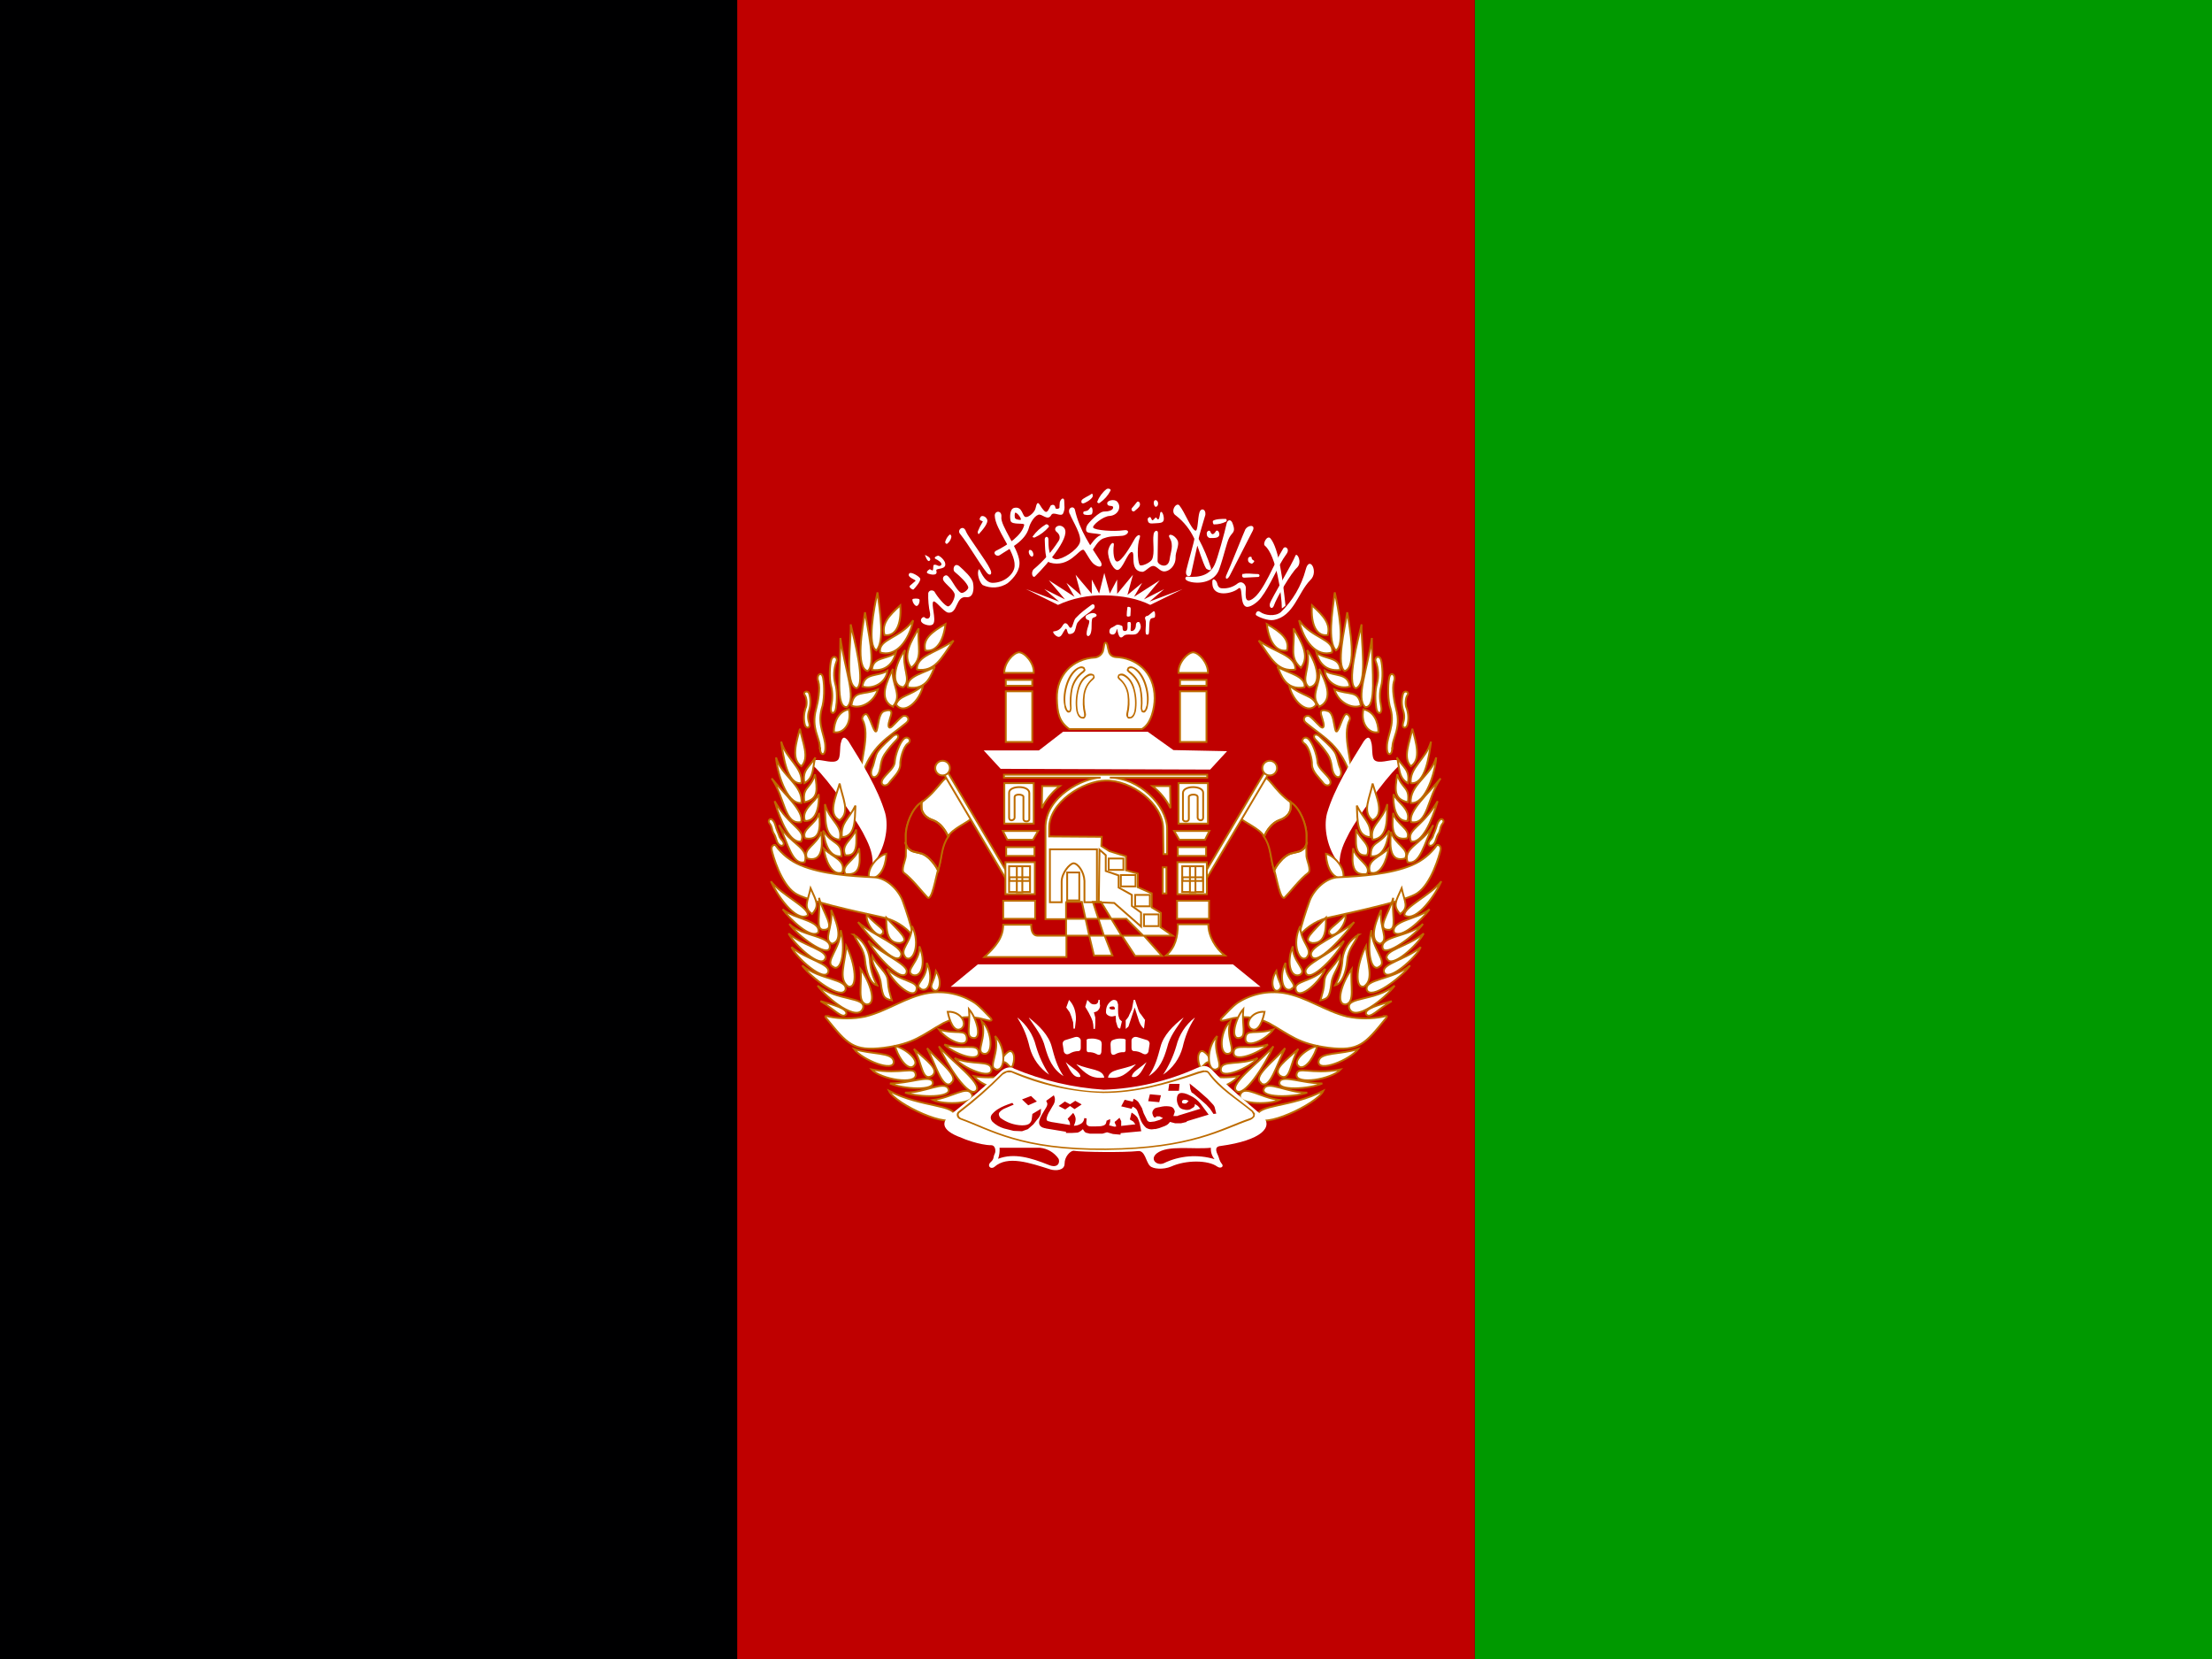
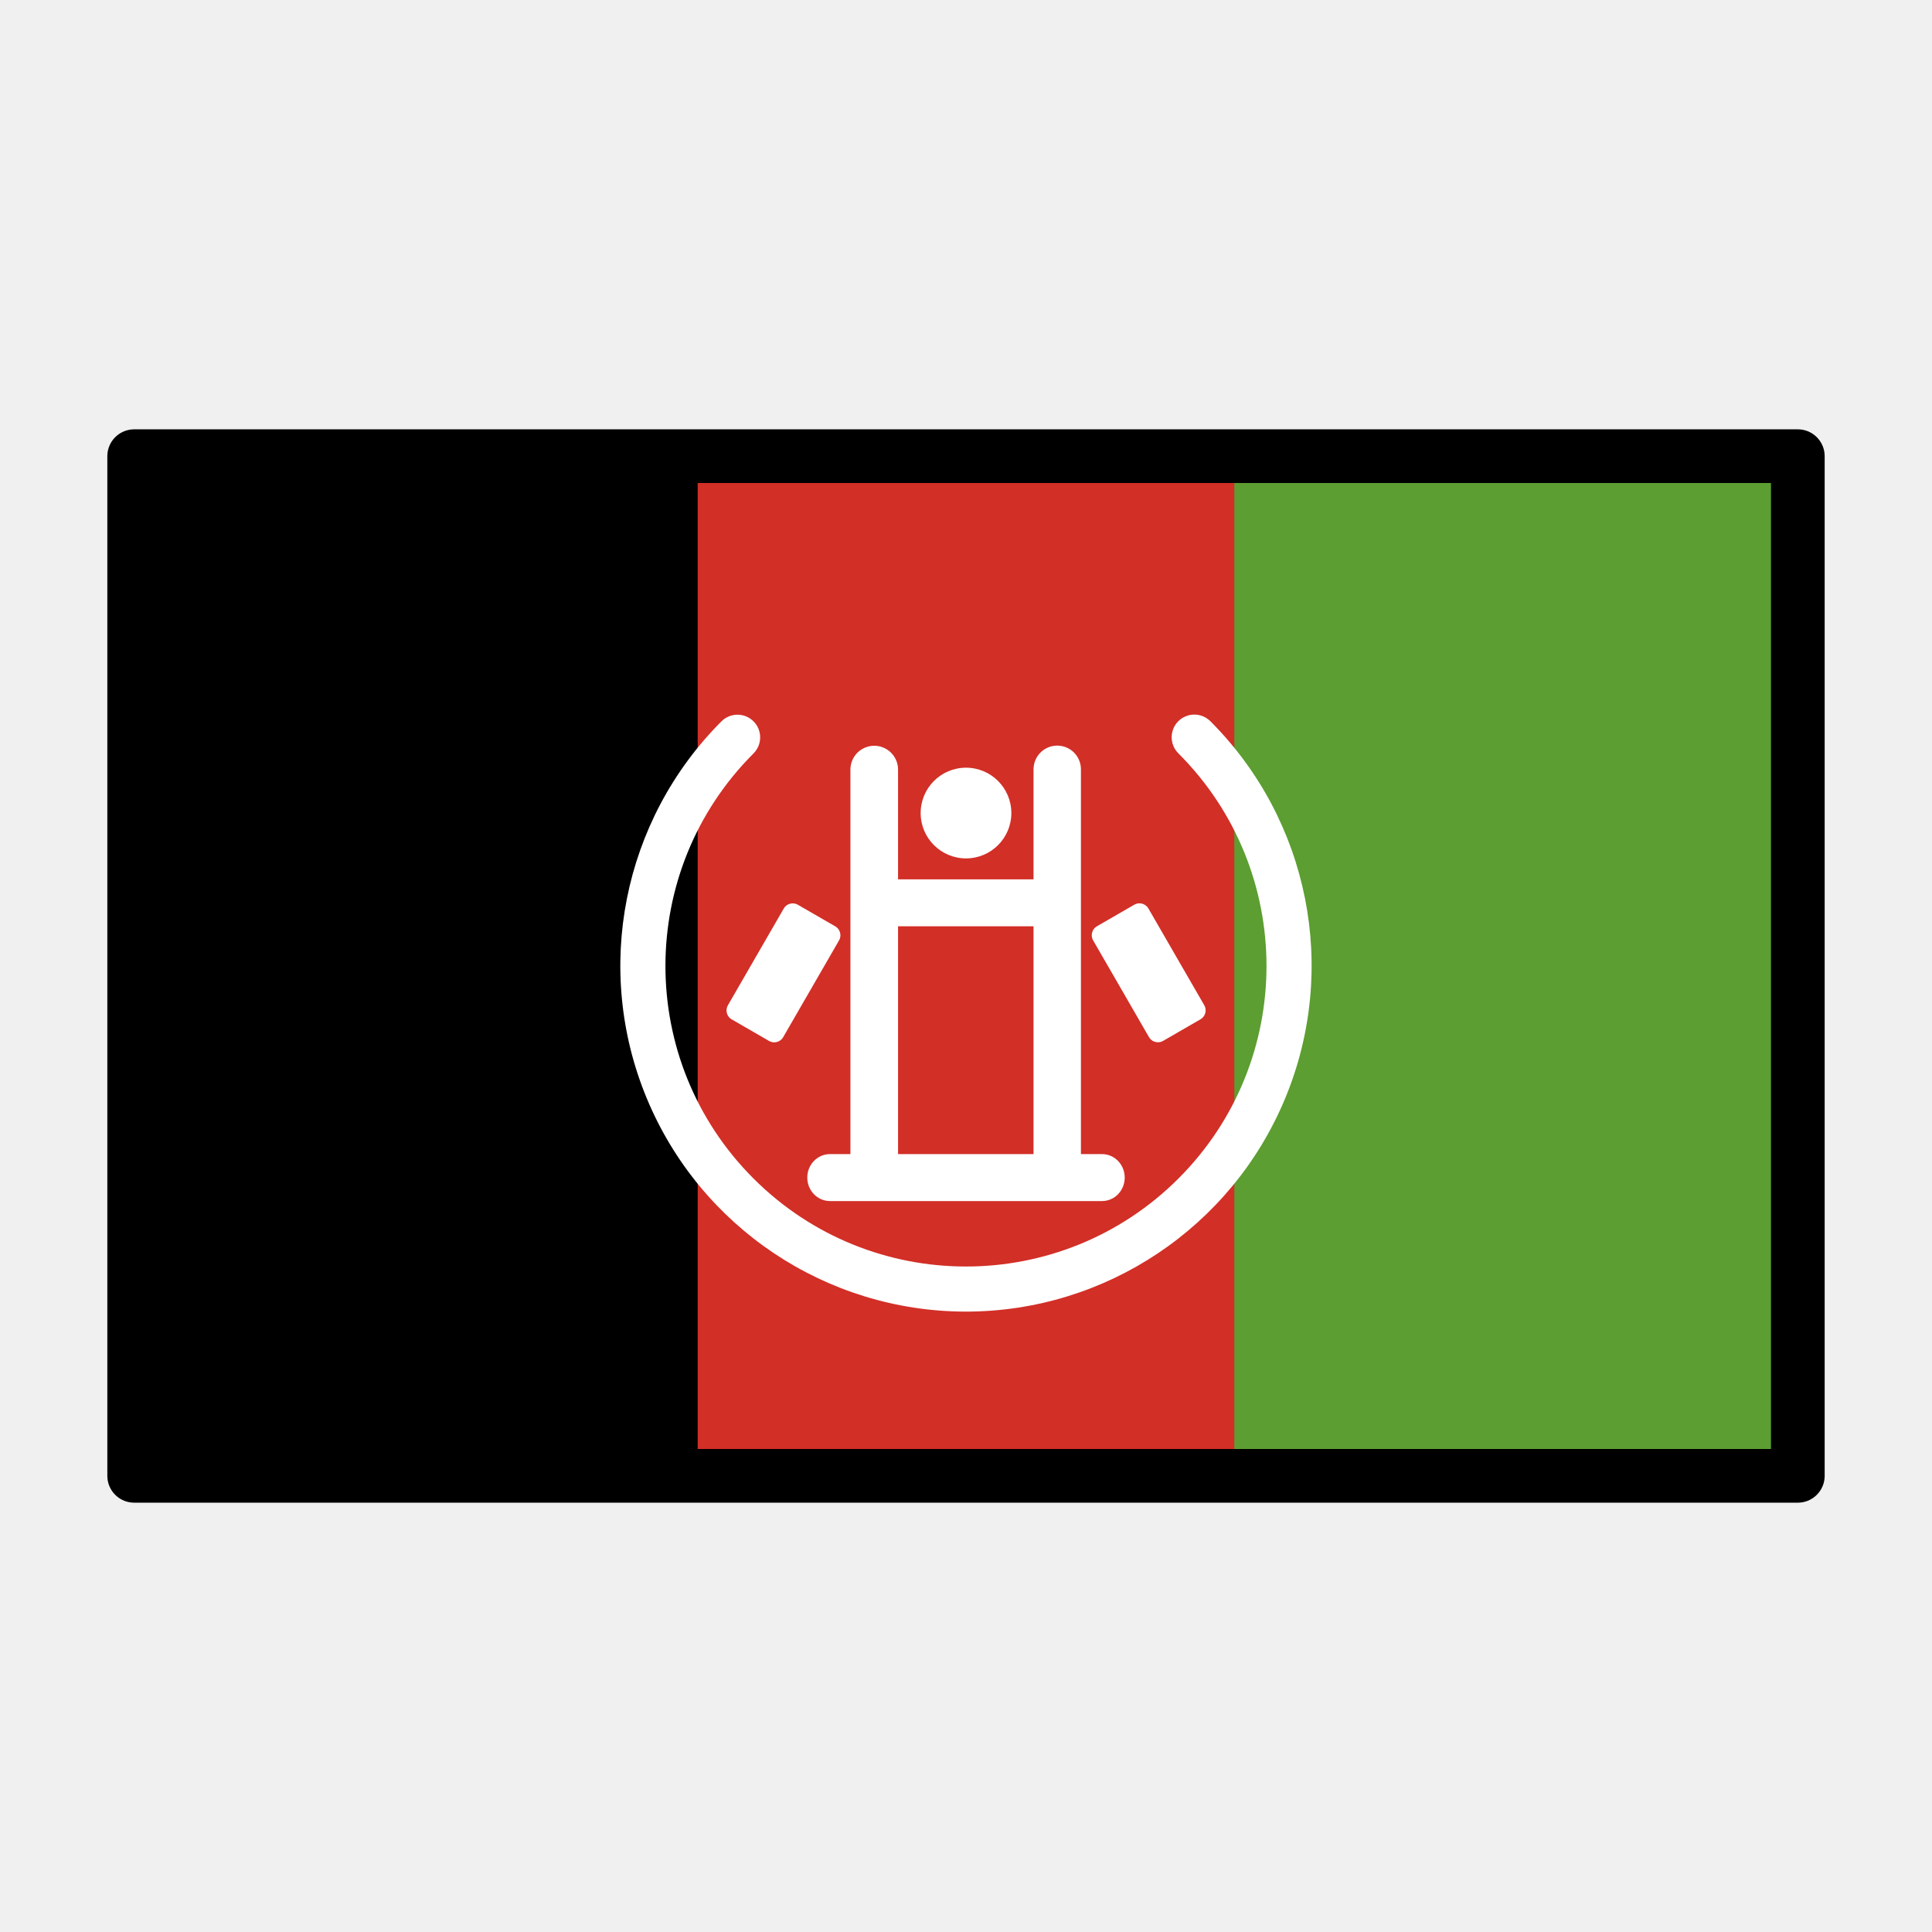
- <svg xmlns="http://www.w3.org/2000/svg" xmlns:xlink="http://www.w3.org/1999/xlink" id="flag-icons-af" viewBox="0 0 640 480">
-   <g fill-rule="evenodd" stroke-width="1pt">
-     <path fill="#000001" d="M0 0h640v480H0z" />
-     <path fill="#090" d="M426.7 0H640v480H426.7z" />
-     <path fill="#bf0000" d="M213.3 0h213.4v480H213.3z" />
+ <svg xmlns="http://www.w3.org/2000/svg" id="emoji" viewBox="0 0 72 72">
+   <g id="color">
+     <rect x="5" y="17" width="62" height="38" fill="#d22f27" />
+     <rect x="5" y="17" width="21" height="38" />
+     <rect x="46" y="17" width="21" height="38" fill="#5c9e31" />
+     <path fill="#fff" stroke-width="0.845" d="m36 48.88a12.89 12.89 0 0 1-9.111-22 0.845 0.845 0 0 1 1.195 1.195 11.2 11.2 0 1 0 15.83 0 0.845 0.845 0 1 1 1.195-1.195 12.89 12.89 0 0 1-9.111 22z" />
+     <path fill="#fff" stroke-width="0.86" d="m39.38 34.52h-6.76a0.845 0.875 0 0 1 0-1.75h6.76a0.845 0.875 0 0 1 0 1.75z" />
+     <circle cx="36" cy="30.3" r="1.69" fill="#fff" stroke-width="0.845" />
+     <path fill="#fff" stroke-width="0.86" d="m41.07 44.76h-10.14a0.845 0.875 0 0 1 0-1.75h10.14a0.845 0.875 0 0 1 0 1.75z" />
+     <path stroke="#fff" stroke-linecap="round" stroke-linejoin="round" stroke-width="1.775" d="m32.58 28.68v15.07" />
+     <path stroke="#fff" stroke-linecap="round" stroke-linejoin="round" stroke-width="1.766" d="m39.4 28.67v14.91" />
+     <rect x="-18.88" y="42.61" width="4.161" height="1.607" transform="rotate(-60)" fill="#fff" fill-rule="evenodd" stroke="#fff" stroke-linecap="round" stroke-linejoin="round" stroke-width="0.771" paint-order="normal" />
+     <rect x="50.72" y="-19.75" width="4.161" height="1.607" transform="rotate(60)" fill="#fff" fill-rule="evenodd" stroke="#fff" stroke-linecap="round" stroke-linejoin="round" stroke-width="0.771" paint-order="normal" />
  </g>
-   <g fill="#fff" fill-rule="evenodd" stroke="#bd6b00" stroke-width=".5" transform="translate(1 27.3)scale(1.06346)">
-     <path d="M319.5 225.8h8.3c0 3.2 2 6.6 4.5 8.5h-16c2.5-2.2 3.2-5 3.2-8.5z" />
-     <path stroke="none" d="m266.7 178.5 4.6 5 57 .2 4.6-5-14.6-.3-7-5h-23l-6.6 5.1z" />
-     <path d="M290 172.7h19.7c2.6-1.4 3.5-5.9 3.5-8.4 0-7.4-5.3-11-10.5-11.2q-1.4-.1-1.9-1.3c-.5-1.6-.4-2.7-1-2.6-.4 0-.3 1-.7 2.4q-.6 1.3-2 1.6c-6.4.3-10.6 5-10.5 11.1.1 4 .6 6.4 3.4 8.4z" />
-     <path stroke="none" d="M257.7 242.8H342l-7.5-6.1h-69.4z" />
-     <path d="m296.4 219.7 1.5 4.6h3.5l-2.8-4.6zm-2 4.6 1 4.6h4l-1.5-4.6zm7 0 2.8 4.6h5.9l-4.6-4.6zm-34.5 10.4c3.1-2.9 5.1-5.3 5.1-8.8h7.6q0 3 1.8 3h7.7v-4.5h-5.6v-24.7c-.2-8.8 10.6-13.8 15-13.8h-26.3v-.8h55.3v.8H301c7.9 0 15.5 7.5 15.6 13.8v7h-1l-.1-6.9c0-6.9-8.7-13.3-15.7-13.1-6 .1-15.4 5.9-15.3 13v2.2l14.3.1-.1 2.5 2.2 1.4 4.5 1.4v3.8l3.2.9v3.7l3.8 1.7v3.8l2.5 1.5-.1 3.9 3.3 2.3h-7.8l4.9 5.5h-7.3l-3.6-5.5h-4.7l2.1 5.4h-5l-1.3-5.4h-6.2v5.8H267zm22.2-15v4.6h5.3l-1-4.6H289z" />
-     <path fill="none" d="M289.4 211.7h3.3v7.6h-3.3z" />
-     <path fill="none" d="M284.7 219.8h3.2v-5.6c0-2.4 2.2-4.9 3.2-5 1.2 0 2.9 2.3 3 4.8v5.8h3.4v-14.4h-12.8zm25.6 3.3h4v3.2h-4zm-2.4-5.3h4v3.1h-4zm-3.9-5.4h4v3.1h-4zm-3.3-4.5h4v3.1h-4z" />
-     <path fill="none" d="m298 219.8 4.2.2 7.3 6.4v-3.8l-2.5-1.8v-3l-3.6-2v-3.3l-3.5-1.2V207l-1.7-1.5z" />
-     <path d="M315.4 210.3h1v7.1h-1z" />
-     <g id="af-a">
-       <path d="M257.3 186.5c-1.2-2-2.7 2.8-7.8 6.3-2.3 1.6-4 5.9-4 8.7q.1 3 0 5.8c-.1 1.1-1.4 3.8-.5 4.5 2.2 1.6 5.1 5.4 6.4 6.7 1.2 1 2.2-5.3 3-8 1-3 .6-6.7 3.2-9.4 1.8-2 6.4-3.8 6-4.6z" />
-       <path fill="#bf0000" d="M257 201.9a10 10 0 0 0-1.6-2.6 6 6 0 0 0-2.4-1.8 5 5 0 0 1-2.4-1.5 4 4 0 0 1-.8-1.5v-2l-.3.3c-2.3 1.6-4 5.9-4 8.7v2.3q.2.8.6 1.3l1.1.8 2.7.7a7 7 0 0 1 2.6 2 11 11 0 0 1 1.8 2.6l.2-.8c.8-2.7.7-5.9 2.6-8.5z" />
-       <path fill="none" d="M249.8 192.4c-.5 3.3 1.4 4.5 3.2 5.1 1.8.7 3.3 2.6 4 4.4m-11.7 1.5c.8 3 2.8 2.6 4.6 3.2s3.7 3 4.5 4.8" />
-       <path d="m255.6 184.5 1-.6 17.7 29.9-1 .6z" />
-       <path d="M257.5 183.3a2 2 0 1 1-4 0 2 2 0 1 1 4 0zm15.2-24h7.2v1.6h-7.2zm0 3.1h7.2v13.8h-7.2zm-.4-5h8c.2-2.7-2.5-5.6-4-5.6-1.6.1-4.1 3-4 5.6z" />
-       <path fill="#bd6b00" stroke="none" d="M292.6 155.8c-1.5.6-2.7 2.3-3.4 4.3s-1 4.3-.6 6.1q.1 1 .5 1.5.3.5.6.5.5 0 .7-.3l.2-.8q-.2-3 .3-5.4a8 8 0 0 1 3-4.4q.4-.3.5-.7l-.3-.7q-.7-.5-1.5-.1m.2.4q.6-.2 1 .1l.1.2q0 .1-.3.4a8 8 0 0 0-3.1 4.6 17 17 0 0 0-.3 5.6l-.2.6s0 .1-.2 0q0 0-.4-.3l-.4-1.2q-.4-2.9.7-6 1.1-2.9 3-4z" />
-       <path fill="#bd6b00" stroke="none" d="M295.2 157.7q-2.3 1.2-3 4.2a14 14 0 0 0-.3 5.9q.5 2 1.6 2 .5.2.8-.3t.2-1q-.6-2.5-.3-5.1.4-2.6 2.2-4.1.5-.4.5-.8l-.2-.6q-.7-.5-1.5-.2m.2.5q.6-.2 1 0l.1.3-.3.4a7 7 0 0 0-2.4 4.4q-.4 2.8.2 5.2 0 .6 0 .8l-.5.1c-.3 0-1-.5-1.2-1.7-.3-1.7-.2-3.9.3-5.7q.8-2.9 2.8-3.8" />
-       <path d="M272.3 187.4h8v11h-8zm.5 17.4h7.7v2.4h-7.7zm-.2 4.1h8v8.7h-8zm-.6 10.5h8.7v4.9H272zm1.1-16.6h7l1.4-2.4h-9.6zm9.4-8.6.1-6h4.8a17 17 0 0 0-4.9 6z" />
-       <path fill="none" d="M273.6 196.7c0 1.3 1.5.8 1.5.1v-5.6c0-1 2.4-.8 2.4-.1v6c0 1 1.7.9 1.6 0v-7c0-2.2-5.5-2.1-5.5-.1zm0 13.3h5.7v7h-5.7z" />
-       <path d="M277.2 213h2v1h-2zm-3.5 0h2v1h-2zm2-3h1.5v3h-1.5zm0 4h1.5v3.1h-1.5zM244 139c.4 5.5-1.4 8.6-4.3 8.1-.8-3 1-5.1 4.3-8.1zm-6.5 12.3c-2.6-1.3-.7-11.5.3-15.8.7 5.5 2 13.3-.3 15.8z" />
-       <path d="M238.4 151.8c4.4 1.5 8-3.2 9.1-8.7-3.6 5-9.5 5-9 8.7zm-3.3 5.1c-3.4-.9-1.4-11.7-.7-16 .7 4.5 3.1 14.5.7 16zm1.2-.3c.2-3.7 3.9-2.7 6.5-4.7-.5 2-2 5.2-6.5 4.7zm-4.2 5c-3.4-1-1.4-12.6-1.6-17.4 1 4.2 4.2 16.3 1.6 17.4zm1.6-.5c2.8.9 6.5-1 6.8-4.3-2.5 1.7-6.3.4-6.8 4.3z" />
-       <path d="M229.5 166.7c-3.2.3-1.8-9.6-1.8-18.8 1.2 8.6 4.5 16.5 1.8 18.8z" />
-       <path d="M230.7 166.3c2.2 1 6.1-.7 7.2-4.4-4 1.7-6.6 0-7.2 4.4zm25.6-22.2c-.6 4.9-2.6 7.7-5.5 7.2-.8-3 1.6-5 5.5-7.2zm-7.8 12.4c4.9.7 6.6-3 10-7.9-4.7 3.4-10.2 4-10 8z" />
-       <path d="M247 156c-2.6-3.2 0-7.3 2-10.7-.4 5.1 1.3 8-2 10.7zm-1 5.3c-.4-3.2 5-3.9 7.4-5.6-.9 1.8-2 6.7-7.5 5.6z" />
-       <path d="M244.8 161.3c-3.7-.4-2.2-6.7.5-10.1-1.1 4.8 2 8.1-.5 10.1z" />
-       <path d="M242 166.6c-4.2-2-1.5-7.2 0-10.3-.6 4.1 2.8 7.2 0 10.2z" />
-       <path d="M242.8 166c2.2 3 6.5-.8 7.4-5.2-3.7 3.1-6.5 2.6-7.4 5.3zm-9.6 20.3c-.4-4.3 2.8-12 .5-16.2-.3-.6.7-2.1 1.4-1.2 1 1.5 2 5.7 2.5 4.1s.5-4.6 2-5.2c1-.3 2.3-.6 1.9 1-.4 1.4-1.2 3.4-.3 3.5.5 0 2-2 3.3-3 1-.8 2.6.6 1 1.8-4.8 4-9.5 5.9-12.3 15.2zm-8.7 64.5c-.6 0-1.3-.3-.6.6 5.7 7 7.3 9 15.6 8 8.3-1.1 10.3-3.4 16.2-6.7a15 15 0 0 1 11.2-1c1.6.5 2.6.5 1.4-.7s-2.5-2.7-4-3.8a18 18 0 0 0-12.7-2.7c-6 1-11.1 4.9-17.2 6.4a25 25 0 0 1-9.9 0zm47.8 12.5c1 .2 1.7 2.2 2.3.9.8-2.3.2-4-.8-3.9-1.2.3-3.1 3-1.5 3z" />
-       <path stroke="none" d="M220.6 183q-1.8-2 1-1.9c1.4 0 4.2 1 5.3.1 1-.7.5-3.7 1-5 .2-.9.7-2 2-.2 3.6 5.8 8 12.8 10 19.6 1 3.8 0 9.8-3.4 13.8 0-3.4-1.2-5.7-2.7-8.6-2-3.7-9.1-14-13.2-17.9z" />
-       <path d="M235.5 213.4c4 0 4.7-5.3 4.7-6.8-2 .4-5.4 3.7-4.7 6.8zm34.5 51.9c2.8.6 2.7-6.2-.2-9.1 1.3 4.4-2 8.4.1 9zm-1.2-.1c.2 3.2-8-.4-10-3 4.8 2.1 9.8.4 10 3zm-3.5-4.6c.3 3.1-7 .3-9.3-2.1 4.9 1.6 9-.5 9.3 2zm1.3.4c2.9.7 2.4-6.4-.4-8.8 1.4 4.7-1.8 8.1.4 8.8zm-3-4.3c2.9.7 1.2-5.4-.9-7.8.4 4.4-1 7.5 1 7.8zm-1.5 0c.3 3.2-5.4.8-7.6-2.3 4.8 1.5 7.3-.3 7.6 2.3zm-1.5-2.5c1.8-1.3-.1-4.8-3.7-4.6.4 2.1 1.6 5.9 3.7 4.6zm14 14.7c.1 3.2-8 1.6-10.6-1.8 5.2 1 10.3-.8 10.5 1.8zm-32.4-5.8c.3 3.2-8.6-.4-10.8-3.4 4.7 1.6 10.5.8 10.8 3.4zm5.4 1.3c1.9-1.3-1.9-4.7-5-5.5.4 2.1 3 6.8 5 5.6zm.6 2.3c.2 2.9-9.5 1.3-12-1.4 8.3 1.5 11.7-1.1 12 1.4z" />
-       <path d="M252.8 268.6c1 2.7-8.3 2-11.6.5 5.3 0 10.8-2.4 11.6-.5z" />
-       <path d="M257.1 270.6c1 2.4-7.6 2.4-11.8 1 5.6 0 10.8-3.4 11.8-1zm6.3 1.3c1.6 2.9-7.6 3.1-10.5 1.7 5.2-.7 9.2-4 10.5-1.7zm-10.7-4.9c-2.9 1.8-2.7-3.6-5-7.3 3.6 3.3 7 5.6 5 7.3z" />
-       <path d="M257.9 269c-2.4 2.1-4.4-5.3-6.6-9.5 3.6 4 8.8 7.7 6.6 9.4zm6.8 2c-2 2.4-8-7-10.2-12 3.3 3.9 11.8 10 10.2 12zm-5.8 7.2c-1 3.6-16.2-3.4-18-7.1 8.8 4.6 18.2 3.6 18 7zm-48.7-73.8c-.4-.5-1.4 0-1.2 1.1.3 1.5 2.5 9.2 6.3 11.8 2.7 2 17 5.1 23.4 6.5q5.3 1 8.9 5.3a94 94 0 0 0-3-9.8c-1.2-3-4.4-6.2-7.8-6.3-6.1-.3-14.1-.8-20-3.3a16 16 0 0 1-6.7-5.3z" />
-       <path d="M245.5 234.9c2 1.4 4.1-3.7 1.7-8.6-.1 4.7-3.8 6.3-1.7 8.6z" />
-       <path d="M247.4 239.6c2.7.8 3.5-4 1.8-7.8.3 4.1-4.3 6.6-1.8 7.8z" />
-       <path d="M249.5 243.4c2.6 1.3 3.5-3.6 1.7-7.1.2 4.5-3.7 5.9-1.7 7z" />
-       <path d="M248.4 243.7c-1 3-7-2.7-8-5.8 3.7 3.7 8.7 3.2 8 5.7z" />
-       <path d="M245.7 239c-1.2 3-8.7-5-10.4-8.7 3.7 3.7 11.2 6.5 10.4 8.6z" />
-       <path d="M244.2 234.3c-1.2 3.5-9.3-5.8-11.7-9.1 4 3.6 12.6 6.6 11.7 9.1zm-.3-3.4c3-.6-.1-3-3.7-6.9-.1 4.1.5 7 3.7 6.9z" />
-       <path d="M239 228.5c1.3-1.3-1.1-1.9-4.1-5.3-.5 2.3 2.8 6.5 4.2 5.3zm14 15.2c1.6 1 2.6-2.3.7-5.2-.5 3.2-2.1 4-.7 5.2zm-34.2-20.3c-3.3 2-8.6-6-10-9.3 2.9 3.8 10.6 7.2 10 9.3z" />
-       <path d="M221.7 228c-1.9 2-7.7-3.5-9.7-6.3 3 2.7 10.5 3 9.7 6.3z" />
-       <path d="M224.8 232.2c-.6 2.8-9-3.5-11-6.5 3.6 3.5 11.6 3.2 11 6.5z" />
-       <path d="M223.5 235.3c-1.3 2.5-8.2-3.8-9.9-7 4.3 3.6 11 4.5 10 7zM220 223c2.1-2.3 1.2-3.4-.4-7-.8 3.7-2.1 5.2.4 7zm2.9 4.3c4 .2 0-4.6-1-8.7.4 4.6-1 8.3 1 8.7z" />
-       <path d="M225.4 231.1c2.7-.6 2-4.5-.2-9.2.5 5.1-2.3 8 .2 9.2zm-1 7.7c-1 3-8.8-4-10-6.8 4 3.4 10.7 4.5 10 6.8z" />
-       <path d="M229.1 243.6c-1.1 3-9.3-3.2-11.8-6.6 4.9 4 12.4 3.6 11.8 6.6z" />
-       <path d="M233.9 248.5c-1.3 4.3-9.9-2.6-12.4-6 5.4 4.2 13 3 12.4 6zm-8-11c2.3 1.1 3.2-5.4 1.9-10.1 0 5-4.7 8.8-2 10z" />
-       <path d="M229.8 242.7c2.8.8 2-6.3-.5-11-.3 4.7-2.3 9 .5 11zm5 4.9c3 .1 1-6.1-1.6-9.6.4 4.5-1 9 1.6 9.6zm-5.5 2.6c-1 1.6-3.2-1.3-7-3.5 3.4 1 7.4 2 7 3.5zm-1.8-52.7c3-2.2.7-6.2 0-10-1 3.6-3.4 8.4 0 10zm0 5.3c-4.5-.5-3.8-6.1-4-9.7 1.4 4.9 5 5.7 4 9.8zm.6-.7c3.7-.2 3.5-4.4 3.7-8.6-1.9 3.9-4 4.5-3.7 8.6z" />
-       <path d="M228 207.3c-3 .3-4.4-2.6-5-7 2.7 4.1 5.1 2.8 5 7zm1-.3c3.7.5 3-3.8 3-7-1.2 3-4.2 4-3 7z" />
-       <path d="M223.2 205.2c.3 2.8 2.1 7.6 5 6.5 1.1-3.4-2.6-4.1-5-6.5z" />
-       <path d="M229 212c-1.2-2.4 3-3.7 3.8-6.9.5 4.6.1 7.6-3.8 7zm-11.9-29.2c2.3-2.4.3-6.4-.4-10.2-1 3.6-2.5 8.4.4 10.2zm0 4.6c-4 .5-5-7.7-5.5-11.3 1.4 4.9 6 7 5.5 11.4zm.8 0c2.8-1.5 2.2-4.7 3-7-1.8 2.9-3.6 3.3-3 7z" />
-       <path d="M217 192.8c-4.1.3-6.6-8.8-6.8-12.4 1.3 4.9 7.4 7.5 6.9 12.4zm.9-.2c4-.9 3.5-3.5 2.9-7.6-1.3 4.2-3.5 3.3-2.9 7.6z" />
-       <path d="M217 198c-4.6.8-4.3-6.6-8-11.9 3.2 4 9 9 8 11.9zm1-.3c3.6.2 4-5.1 3.8-7.3-.9 2.2-5 4.2-3.7 7.4z" />
-       <path d="M209.8 192.3c1.7 5.7 4.2 11.4 7.2 11 1.5-3.3-2.9-3.7-7.2-11z" />
-       <path d="M218.1 202.4c-1.2-2.5 3-3.7 3.8-6.9.5 4.6.1 7.6-3.8 6.9zm-7.1-3.6c2.5 5.1 3.6 11 7 10.1 1.3-4-3.8-4.8-7-10.1z" />
-       <path d="M218.7 208c-1.5-2.8 2.7-3.7 3.8-7.4.5 4.8 0 8.3-3.8 7.3zm7.2-34.5c2.4.6 5-2.1 4.1-6.2-2.8.6-4 3.2-4.1 6.2zm-7.9-2.1c.2 1.2 1.7 1.3 1.2-.4a5 5 0 0 1 0-3.4 8 8 0 0 0 0-4.6c-.4-1-1.8-.4-1.2.4s.7 2.8.2 3.7q-.7 2.2-.2 4.3zm22.9 16c-1 1.3-2.9.4-1.4-1.5 1.2-1.5 3-2.8 3-4.4.2-2 1.3-5 2.4-6.1s2.4.4 1.2 1.2c-1.3.8-2.2 4.4-2.1 5.8-.1 2-2 3.5-3.1 5zm-3-2.3c-1 1.4-2.4.5-1.6-1.7.7-1.5.8-3.5 1.6-4.6 1.2-1.7 3-3.1 4.1-4.2 1.2-1 2 0 1 1a27 27 0 0 0-3.3 4c-1.4 2.2-.8 4-1.8 5.5zm-15.7-7.2c-.1 2 1.5 2.4 1.4-.4 0-3-2.2-5.8-1-10.3.8-2.2.8-6.3.4-8.4s-2-.8-1.3.9c.6 2-.1 5.6-.6 7.5-1.5 5.4 1.2 8 1 10.7zm4.3-11c-.2 1.9-1.8 2-1.3-.5q.6-2.9 0-5.3c-.6-2.1-.4-5.7 0-7.2.5-1.6 2-.7 1.4.5a10 10 0 0 0-.3 5.9c.6 2 .5 4.8.2 6.7zM210.9 204c.8.9 2 .3 1-1-1-1-.7-1.2-1.3-2.4-.6-1.4-.5-2.1-1.2-3-.7-1-1.6 0-1 .7.8 1 .6 1.6 1 2.5 1 1.5.7 2.3 1.5 3.2zm20.4 24.6a9 9 0 0 1 4.4 6.7 16 16 0 0 0 2 7.1c-2-.5-3-3.7-3.3-6.8-.3-3.2-2-4.5-3-7zm5.1 5.9c1.7 3.1 4 4.3 4.2 6.6.2 2.7.4 2.8 1.1 5.4-2-.5-2.5-.7-3-4.7-.3-2.8-2.6-4.7-2.3-7.3z" />
-       <path stroke="none" d="M289 263.3c1 1.8 2 4.5 4 4 0-1.3-2.1-2.3-4-4m3 .6c3.7 1.6 7 1.2 7.5 3.6-3.6.4-5-1-7.6-3.6zm-16.1-12.7a14 14 0 0 1 5 7.7 29 29 0 0 0 3.6 7.8 13 13 0 0 1-5.3-7.4c-.7-3-1.6-5.3-3.3-8zm3.1 0c2.8 2.2 5.4 4.8 6.2 7.9.8 2.9 1.3 5.1 3.2 8-3-1.9-4.1-4.7-5-7.8-.7-3-2.5-5.2-4.4-8zm9.2 7.3a1 1 0 0 1 .7-1.2l2.6-.8c1-.3 1.6.4 1.6.9v2q0 .9-.7.9-1.2 0-2.4.7-1 .5-1.5-.5zm10.6 0q0-1-.6-1.2a5 5 0 0 0-2.4-.4q-1.3 0-1.1.6v2.1c0 .8 0 .8.4 1q1.3-.1 2.5.6.9.4 1.1-.6z" />
-     </g>
-     <use xlink:href="#af-a" width="100%" height="100%" x="-600" transform="scale(-1 1)" />
-     <g stroke="none">
-       <path d="M328.5 286.6q-.1 1.8 1 3.1a19 19 0 0 0-13.8 1.1c-1.8.8-4-1-1.9-2.7 3-2.3 9.7-1 14.7-1.5m-57.5 0a7 7 0 0 1-.4 3c4.4-1.7 9.1-.2 13.6 1.6 3 1.3 3.3-1 2.8-1.7a7 7 0 0 0-5-2.9zm3.8-21.7q-2-.7-4 1.4c-4.3 4.2-9.4 8.3-13.5 11.6-1.5 1.3-3 3.7 3.4 6 .3.2 5 2 8 2 1.3 0 1.3 1.8 1 2.3-.5 1-.1 1.4-1.1 2.3-1.1 1 0 2.1 1 1.3 3.6-3.2 9.6-1.1 15.3.7 1.4.4 3.8.3 3.8-1.6s1.5-3.4 2.4-3.5c2.4.4 14 .5 17.5.1 2-.3 2.2 2.9 3.3 4 .8.9 3.7 1.1 5.8.2 4-1.8 10-1.8 12.5 0 1 .7 1.9 0 1.3-.7-.8-1-.7-1.6-1.1-2.4-1-2-.2-2.4.8-2.5 11-1.5 14.6-5.2 11.2-8.3-4.4-3.8-9.2-7.7-13.4-12.2-1.2-1.2-2-1.7-4.3-.7a67 67 0 0 1-25.3 5.9 76 76 0 0 1-24.6-5.8z" />
-       <path fill="#bd6b00" d="m326.6 265.5-1.6.4c-9 3.2-17.2 5.4-25.7 5.4-8.3 0-17-2.4-24.9-5.6a2 2 0 0 0-1.5 0q-.8.2-1.3.7a116 116 0 0 1-11.8 10.3c-.7.5-.6 1.8.5 2.2 8.3 3 16.4 8.5 39.6 8.3 23.5-.2 31.8-5.6 39.2-8.1q.8-.3 1.3-1l.1-.8-.6-.8c-4.3-3.5-8.8-6.3-11.8-10.4q-.5-.7-1.5-.5zm0 .5q.9 0 1.1.3c3 4.3 7.7 7 11.9 10.5l.4.7v.4q-.3.5-1 .7c-7.6 2.6-15.7 8-39 8.2-23.2.2-31.2-5.3-39.5-8.3-.8-.4-.7-1.2-.4-1.4q6.4-4.9 11.8-10.4l1.1-.6h1.2a68 68 0 0 0 25 5.6c8.7 0 17-2.2 26-5.3l1.5-.4z" />
-       <path d="M269.7 114.6c0-1.4 2-1.5 1.8.4-.3 2.3 4.5 8.3 4.9 12 .3 2.5-1.5 4.6-3.2 6a7 7 0 0 1-6.8.5c-.9-.8-1.7-3.3-1-4.3.2-.3 1.3 3.7 3.7 3.7 3.3 0 6-2.5 6-4.7.2-3.8-5.3-9.8-5.4-13.6m9.5 9.4c.6-.4 1.4 1.3.8 1.7s-1.5-1.3-.8-1.8zm1.5-3.5c-.3.2-.8 0-.7-.2a12 12 0 0 1 3.6-3.3c.4-.2 1 .4.8.7a11 11 0 0 1-3.7 2.8m12.6-10c.3-.6 2.1-1.3 2.6-1.7.4-.5.6.4.4.7-.3.7-1.9 1.7-2.6 1.8q-.6-.1-.4-.7zm4.3.3a8 8 0 0 1 2.5-3.4c.5-.3 1.3 0 1.1.4a9 9 0 0 1-2.9 3.3c-.3.3-.8 0-.7-.3m-3.7 2.7q-.3.5.1.8 1 .3 2 0c.6-.4.3-2.9-.5-1.6-.6.8-1 .6-1.6.8m-7.3 5.6c-1.3-1 .4-2.4 1.7-1.4 2.7 2-4 9.8-7.6 13.4-.7.7-1.3-1-.4-1.9a34 34 0 0 0 6.7-7.6c.4-.5.7-1.6-.4-2.5m15.3-6.6c.1-1-1.6 0-1.6-1.3 0-.7 1.9-1.2 2.7-.4 1.3 1.4.3 3.7-2 3.9-1.8 0-5 2.7-4.5 3.2.5.7 5.4 1.1 8.3.7 1.8-.3 1.4 1.3-.4 1.5s-3.2 0-4.8.6c-2 .5-2.8 3-3.9 4-.2.2-.8-.8-.6-1.2.8-1.2 2-3 3.4-3.6.8-.3-2.4-.4-3.4-.7-.8-.2-.6-1.3-.3-1.9.4-.8 3.4-3.9 4.7-3.8 1.1 0 2.3-.3 2.4-1m5 .2q.8-.9 1.5-1.8c.3-.3.9 0 .8.8-.1.7-1 1.2-1.5 1.7-.5.3-1-.4-.7-.7zm6.5-2.3c.9 0 1 1.6.2 1.8-.6.2-1-1.7-.2-1.8m-2.1 5c0 1.5.7 1.4 2 1.3s2.4 0 2.4-1.2c0-1.3-.7-2.5-1-1.6-.1.8-.3 2.2-.8 1.6-.4-.5-.2-.6-1 .2-.5.5-.5-.2-.8-.6-.2-.3-.8.2-.8.4zm-9.2 7.2c-.3 1.9 0 4.5.9 4.5 1.2 0 3.6-4 4.8-6.2.7-1.2 1.8-1.4 1.3-.1-.7 1.9-.6 6 0 7.2.4.6 3-.6 3.4-1.5.8-1.7.1-4.8.4-6.7.1-1.2 1.3-1.5 1.2-.3l-.1 7.5c0 1 2.9 2.4 3.3-.6.2-1.8 1.2-3.7 0-5.7-.8-1.3 1.1-1.2 2.1.6.7 1.2-.6 3.2-.5 4.7 0 2.4-1.8 3.8-3.1 3.8-1.2 0-2-1.5-3-1.5s-2.2 1.7-3 1.6c-3.6-.2-1.7-5.3-2.8-5.4-1.2 0-2.5 5-4 4.9-1.4-.2-3-4.2-2.3-5.8.5-1.6 1.5-2 1.4-1m16.9-8c-1.7-1 0-3.7.9-2.8 1.6 2 3.2 6.5 4.4 6.9.7.2.6-3.4 1.1-5 .4-1.3 1.8-.9 1.6.7-.1.5-2 6.4-1.8 6.6a47 47 0 0 1 3.3 7.8c.3 1.2-1.1.4-1.3.2-.9-1.4-2.4-6.5-2.4-6.2l-1.7 7.7c-.2 1-1.7.8-1.3-1 .3-1.4 2.3-8.3 2.2-8.6a17 17 0 0 0-5-6.3" />
-       <path d="M322 131.2c-.4 0-1.2 1 1.2 1.5 3.1.6 6.6-.5 7.6-3.6 1.3-3.7 2-7.2 2.7-8.5.8-1.5 1.8-1.4 1-3.6-.5-1.7-1.5-1.2-1.7-.3-.5 2.3-2.6 10-3.3 11.3q-1.8 3.8-7.5 3.2" />
-       <path d="M328.4 119c-.4-.7-1.2 0-1 .7a1 1 0 0 0 1.2 1c.7 0 2.2.1 2.2-1 0-.8-.7-1.5-1.1-.6q-.8 1.1-1.3 0zm.7-3c-.2.2 0 1.1.3 1a7 7 0 0 0 3.3-.8c.2-.2.1-.7-.2-.7-1 0-2.6 0-3.4.5m8.8 2.3c.8-1.2 2.8-1.3 2 .4l-6.3 12.3c-.8 1.4-1.4.7-.8-.4.7-1.4 4.9-12 5.1-12.3" />
-       <path d="M330.2 133c-.2-.8-1.5-2-1.3.2.2 3.8 5.5 2.6 7 1.3s.3 4.3 2.2 4.9c1 .3 3-1.1 4-2.4 2.7-3.5 4.5-8.6 7-12 1-1.4-.5-2.4-1-1.3-2.4 3.8-5.2 11.6-8.3 13.6-2.5 1.6-1.7-2-1.8-3.2-.1-.8-1.1-2-2.4-.9a6 6 0 0 1-3.7 1.2c-.7 0-1.4 0-1.7-1.4" />
-       <path d="M339.6 126c0-.3-1.1-.4-1 .7 0 .8 1 1 1.1 1 1.5-1.2-.3-.6-.1-1.8zm-2.3 4.4c-.3 0-.6 1 .2 1.1l3.9-.2c.4 0 .6-.9-.4-.8-1.2 0-2.7-.3-3.7 0zm-62-16.6c.5 0 1.6 1.4 1.5 1.9 0 .2-1.2 0-1.5-.3s-.2-1.6 0-1.6m-5.3 10.4c-1 .6.2 1.7 1 1.2 2.8-1.9 7-3.8 8-7.5.3-1.2 1.4-3.1 2.5-3.5 1-.5 2.6 1.9 3.6 0 .6-1 2.7.7 3.2-.4.6-1.3.3-2 .3-3.4 0-.8-.7-1-1.2.3q-.1 1-.1 1.6-.4.4-1 .2c-.2-.2 0-.7-.6-1q-.4-.1-.8.2c-.7 1.3-1 2.5-2.1 1-.9-1-1.4-3.1-2-.3-.2 1-1.7 2.4-2.6 2.4-1.1 0-.8-3-3.2-2.5-1.3.3-1.2 2.7-1 3.5.3 1.3 4 .4 3.7 1.2-.6 2.7-4.4 5.4-7.7 7m-22.7 13.2c-.1.5.5 1.7 1.1 1.8.6 0 1-1.3.8-1.8-.2-.3-1.8-.3-1.9 0m3.3 4.9c-.4-.4-1.6.7-.6 1.5.5.5 2.5 1.1 3 .2.8-1.2-.7-5.5 0-6 .5-.5 2.8 2.8 4 3 2.7.4 2-4.6 5-4.2 1.9.2 2.1-2.2 1.8-3.8-.2-1.5-2.6-3.6-3.7-4.6-1.4-1.2-2.1 1-1.2 1.6 1.2 1 3.3 2.9 3.6 4.1.1.6-1.4 1.8-2 1.5-1.4-.8-2.6-4-3.8-4.7-.4-.2-1.4.3-1 1.3.6 1.1 3 2.7 3.1 3.9.1 1-1 3.2-1.8 3.2s-3-2.7-3.7-4c-.4-.5-1.5-.5-1.7.4a22 22 0 0 0 .5 5.5c.2 1.6-.9 1.7-1.5 1.1m-4-8.6c-.4.4.8 1.2 1 1 .4-.4 2.1-2.3 1.8-3-.3-.6-2.6-2-3-1.3-.7 1.1 2.2 1.7 1.7 2zm4.1-8.4s.8 2.5 1.4 1.4c.4-.7-1.4-1.4-1.4-1.4m1.2 4c-.2 0-1 .7-.5 1 .8.4 2.9.8 2.4-.7-.3-.9 3.2 0 2.3-2.4a4 4 0 0 0-1.7-1.7c-.4 0-1.5.5-.8.9.5.2 2 1.1 1.5 1.7-.7.6-1.1-.3-1.9-.1-.4 0-.1 1.2-.4 1.5 0 .2-.7-.4-.9-.3zm5.5-9.5a4 4 0 0 0-1.2 2q.1.5.5.5a3 3 0 0 0 1.2-1.9c0-.3-.2-.8-.5-.6m2.8-.3c-.8-1 1-2.6 1.7-.5.5 1.3 5.5 7.9 6.5 10.1.8 1.5 0 2.1-.9 1-2.5-3.2-4.6-7.2-7.3-10.6m5.2.1c.9-1 2.7-3 2.2-4s-1.5-1-1.7-.7c-1 1.3.8 1 .5 1.4q-.8 1.3-1.3 2.6c-.1.3.1.9.3.7m77.8 3.2c-.7-.5.6-3 1.5-2 2.3 2.7 3.4 11.6 4.1 18.3 0 0-1 .9-1 .7 0-3.5-1.5-14.4-4.6-17m-53.1-8.6c-.8-1.8 1.1-2.4 1.4-1.2 1.3 5.8 4.5 10.2 7 14.1.7 1.2 0 2-1.7.8-1.2-.8-2.5-3.9-3-4-1.2-.2-3.8 5-9.1 3.5-1.4-.4-1.3-4.5-1.4-6.3 0-.9 1-1 1 0 0 1.7 0 5.2 2.1 5.4 1.8 0 5.6-2.4 6.4-4.4s-1.9-5.9-2.7-8z" />
-       <path d="M344.6 138.4c.4-1.2 6.1-10.8 6.9-12.9.4-1 2 1.8.4 3.3-1.4 1.2-5.5 8-6.3 10.4-.4 1-1.4.5-1-.8" />
-       <path d="M354.3 129.3c1-4 3.6.6 1.3 2.8-3.4 3.4-4.5 9.9-10 10.9-1.4.3-4-.7-4.8-1.3-.3-.2.2-1.6 1.1-.9 1.3 1 4.1 1.3 5.6.1a25 25 0 0 0 6.8-11.6m-57 12.7c-.3.3-1 .3-1.1.7-.3 1.4 0 2.2-.3 3.6s-1.3 1.4-1.2.3c0-1.4 1.3-3.5.4-3.6-.6-.1-1-.9-.4-1.3q1.5-.9 2.4-.4.5.3.2.7" />
-       <path d="M296.5 140c-1.4 1.4-2.8 1.9-4.1 3.5-.6.6-.5 1.5-.9 2.4-.3.9-1.4 1-1.7.9-.5-.4-.4-2-1-1.2s-.9 2-1.7 2-2-1.5-1.3-1.5c2.3-.3 2.2-2 3-2.2 1-.1 1 1.5 1.7 1.2.4-.2.7-2.1 1.2-2.6 1.5-1.6 2.7-2.4 4.3-3.6.7-.6 1.3.5.5 1.2zm5.3 5c-1.2.2-1 1.7-.6 1.8.5.3 1.4.4 1.7-1.3.2-.7.3 3.5 1.8 1.9 1-1 3.1.2 4-1 .7-.9 1-1.5.4-2.7-.2-.3-1-.2-1 .7s-.5 1.7-1.3 1.6c-.4-.1.2-1.9-.2-2.4a1 1 0 0 0-.7 0c-.3.4.3 2.2-.6 2.4-1.2.2-.6-1.2-1-1.4-1.7-.8-1.8.2-2.5.3zm9-3c.9-.2.6-.2 2-1.3.5-.4.6.8.5 1.3 0 .7-1 .2-1.3.9-.4.9-.2 3-.4 3.8 0 .4-.8.4-.8 0-.2-1 .1-2 0-3.3 0-.4-.5-1.1 0-1.3zm-5-2.5q-.2 1.3-.2 2.3c0 .5 1 .2 1 .1 0-.8.2-2 0-2.3q-.5-.3-.8-.1" />
-       <path d="m299.5 130.2-1.4 5.6-2-3.8v3.9l-4.4-5.2 1.5 5.6-4-3.4 2.2 3.8-7-4.5 4.4 5.2-5.6-2.8 4 3.4-9-3.4 8.7 4.3a29 29 0 0 1 12.6-2.6q7.5.1 12.5 2.6l8.8-4.3-9 3.4 4-3.4-5.5 2.8 4.3-5.2-7 4.5 2.2-3.8-4 3.3 1.5-5.5-4.3 5.2V132l-2 3.8z" />
-     </g>
+   <g id="line">
+     <rect x="5" y="17" width="62" height="38" fill="none" stroke="#000" stroke-linecap="round" stroke-linejoin="round" stroke-width="2" />
  </g>
-   <path fill="#fff" d="m311.3 295-.3 2.6h-.4l-.1-1.8-.5-1.6-.5-1.3-1-1.4.8-2.2a7 7 0 0 1 1.5 2.4 9 9 0 0 1 .5 3.2m7-4.2q0 1-.5 1.5-.3.5-1.3.7l.4 1.5v2l-.1 1.3h-.4l-.1-1.3-.2-1-.4-1-.7-1.4-1-1.7.6-2 1 1q.4.3 1 .3 1.2 0 1.2-1.3h.4v1.4m6.4 4.8-.5 2.1q-.6 0-.8-.7l-.4-1.3-.1-1.7-1 .2a2 2 0 0 1-1.3-.4 1 1 0 0 1-.5-1q0-1.4.7-2.3.8-1 1.5-1.1.7 0 1 .4l.3.9v2q0 1.3.3 1.9 0 .4.8 1m-2-3.5q0-.9-.8-.8l-.6.1q-.2.1-.2.3 0 .5 1 .5zm8.7 3-.3 2.6q-.8-.5-1.4-2l-1.3-4.1-1.8 5.5-.8.7v-2.5q.9-1 1-1.5l.8-1.7.5-2.7h.4l.9 2.7q.3 1 .9 1.6l1 1.4" />
-   <path fill="#bf0000" d="M350.8 319.4q.6.6.7 1.2l.4 1.6-.8.1-1-1.5-1.1-1.2-1.7-1.5-2-1.7q-.6-.3-.6-.5l-.3-.8-.2-1.6 2.7 2.2 2.5 2.2zm-9.5-5.8-.2 2H338l.3-2zm8.4 8.9-7.6 2.3-1.3-2 6.5-2-.7-.8-.9-.6a1 1 0 0 1-.4 1l-1 .6a3 3 0 0 1-1.8 0 2 2 0 0 1-1.3-.7 4 4 0 0 1-.7-2.2q0-1.5.9-1.8 1.1-.3 3 .7a8 8 0 0 1 3 2.4zm-5.8-4-.8-.3h-.6l-.5.3v.6l.5.2h.6l.4-.3zm-8-1.6-.5 2-3.2-.3.5-2zm7.5 7.7-1.7.4H340l-1.5-.4q-.5.8-1.5 1.2l-1.6.6-1.2.3-1-2 1.1-.3 1.3-.4.9-.5-1-.5h-.9l-.2.3h-.5q-.8-1.2-.3-2c.5-.8.9-.8 2-1a7 7 0 0 1 2.6-.2q1.2.1 1.5.9.2.3.2.7l-.4 1.2h1.1l1.7-.3zm-8 1.8-1.6.3a3 3 0 0 1-2.2-.4 6 6 0 0 1-1.7-2.6l-.8-2.2a2 2 0 0 0-.8-1l-.9-.5.6-2.1q.9.4 1.4 1l1 1.7.5 1.5 1.1 2.2q.5.4 1 .3l1.7-.2zm-7-7.5-1 1.9-3-.7 1-1.9zm1.8 8.4-7.5.7-.4-2 6.2-.7-.6-.8-1-.6.5-2q1 .6 1.6 1.3.5.8.8 2.1zm-6 1-2.2-.2-1.7-.5-1.3.4h-3.7l-1.2-.3q-.4-.3-.8-1a4 4 0 0 1-1.5 1l-1.7.1h-1.7l.2-2.1h1.7q1.2.1 2.1-.4a2 2 0 0 0 1.3-1.8l.7.1-.1 1.3q0 .4.3.7.4.3 1 .3h1.5q1.5 0 2-.2.9-.2 1-1.1l.1-.4s.3 0 .5-.2l.5-.2v.7l-.3 1.1 2 .5q.1-.3-.1-.7l-.3-.6.1-.3.3-.2 1-.9.5 1v1zm-11.3-8.7-2 1.3-1.3-.9-1.4 1-1.9-1 1.8-1.3 1.5.8 1.5-1 1.8 1m-3 8.2-7.3-1.2.8-2 6.2 1q0-.6-.2-1l-.5-.8 1.6-1.7q.6.8.7 1.6t-.5 2.1zm-6.1-1-1.6-.3q-1.3-.3-1.5-1.2-.3-.9.8-2.8l1.2-2q.4-.7.3-1.2l-.3-.7 2.2-1.6q.4.8.3 1.4 0 .8-.7 1.8l-.8 1.4a6 6 0 0 0-.9 2.2q0 .6.5.7l1.6.4zm-3.8-8-2.5 1.1-1.8-1.7 2.6-1zm-1 6.6-1.6 1.4-1.7.6-2.4-.1-2.8-.7a8 8 0 0 1-3.4-2q-.9-1.2 0-2.2a7 7 0 0 1 2-1.6q1.1-.7 3.8-1.6l.4.5-2.8 1.2q-.8.4-1.3 1t.2 1.6a11 11 0 0 0 6.3 2.2q1.8 0 2.3-.7.4-.4.5-1l.2-1.6 2.5-1.5-.1 1.5a4 4 0 0 1-1 1.6z" />
</svg>
